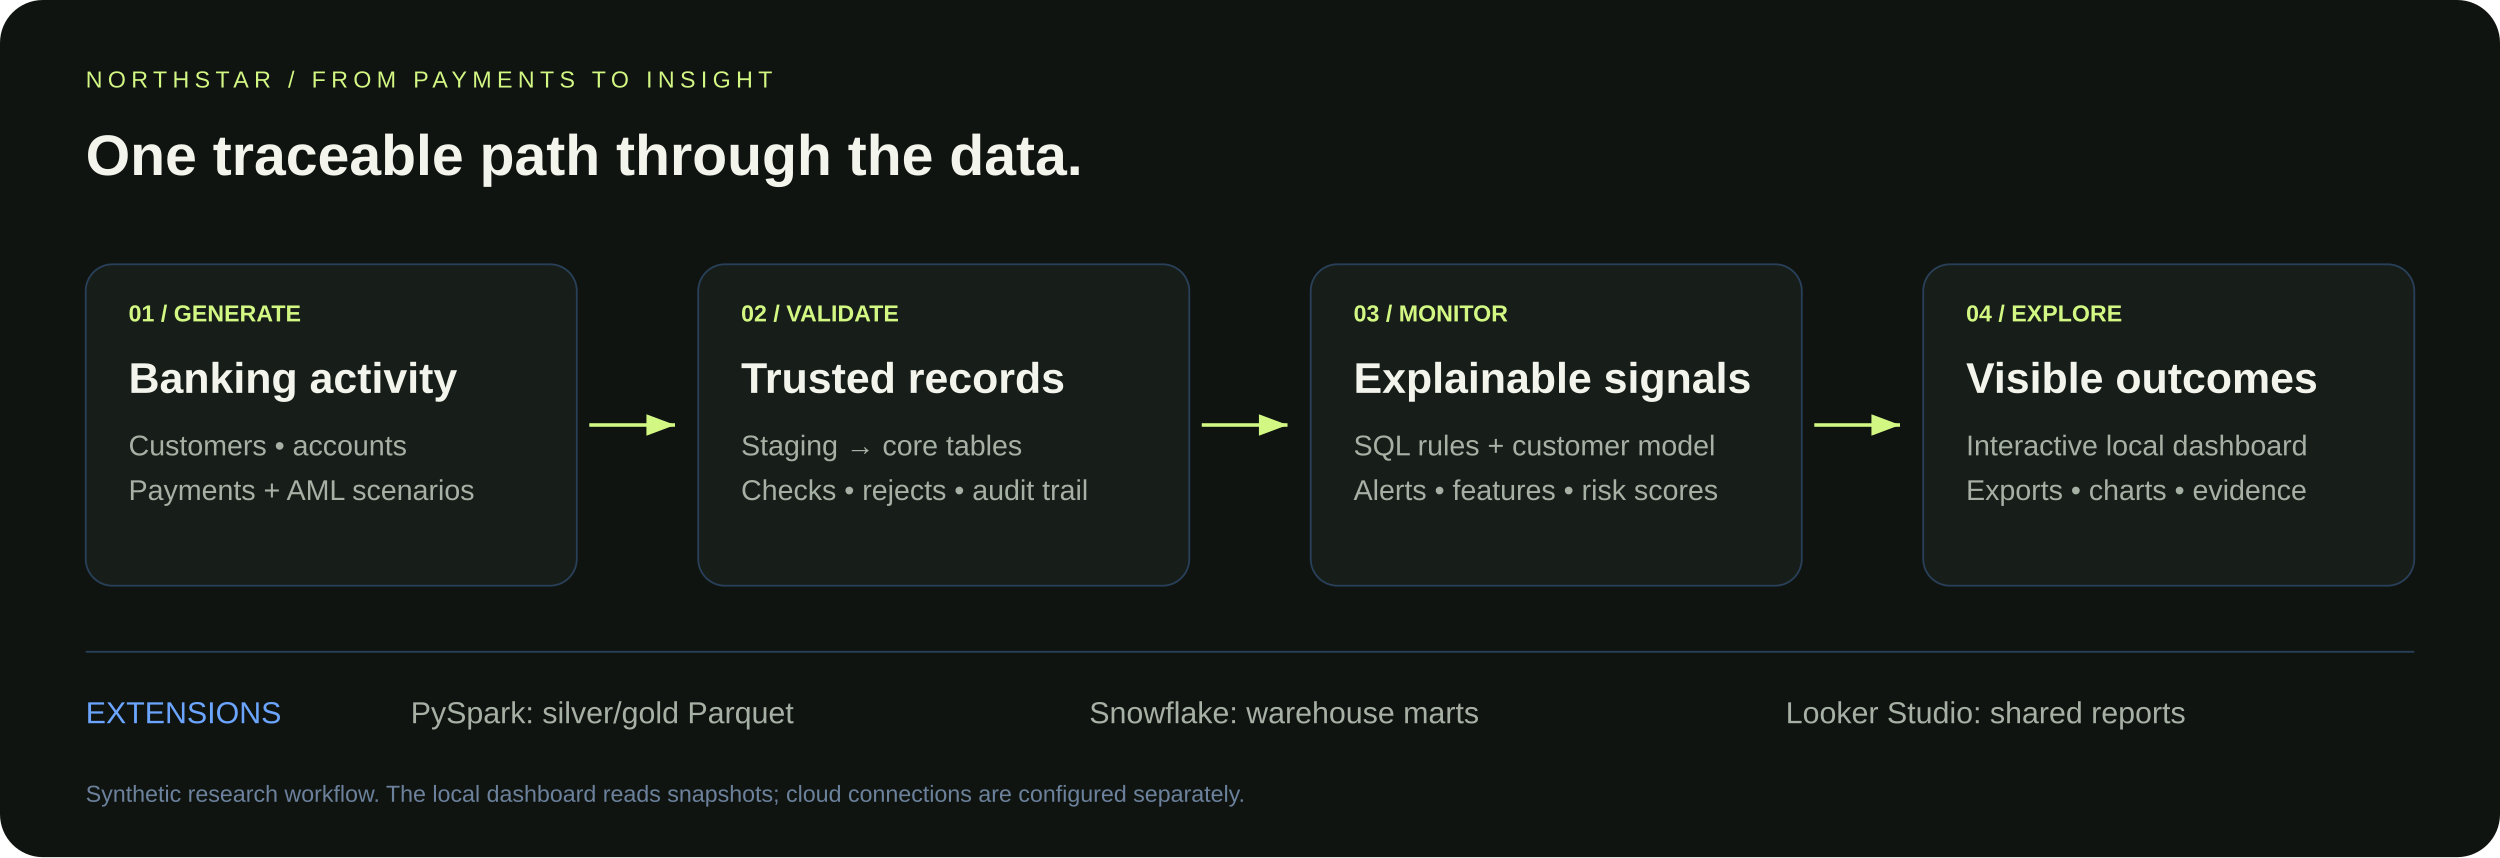
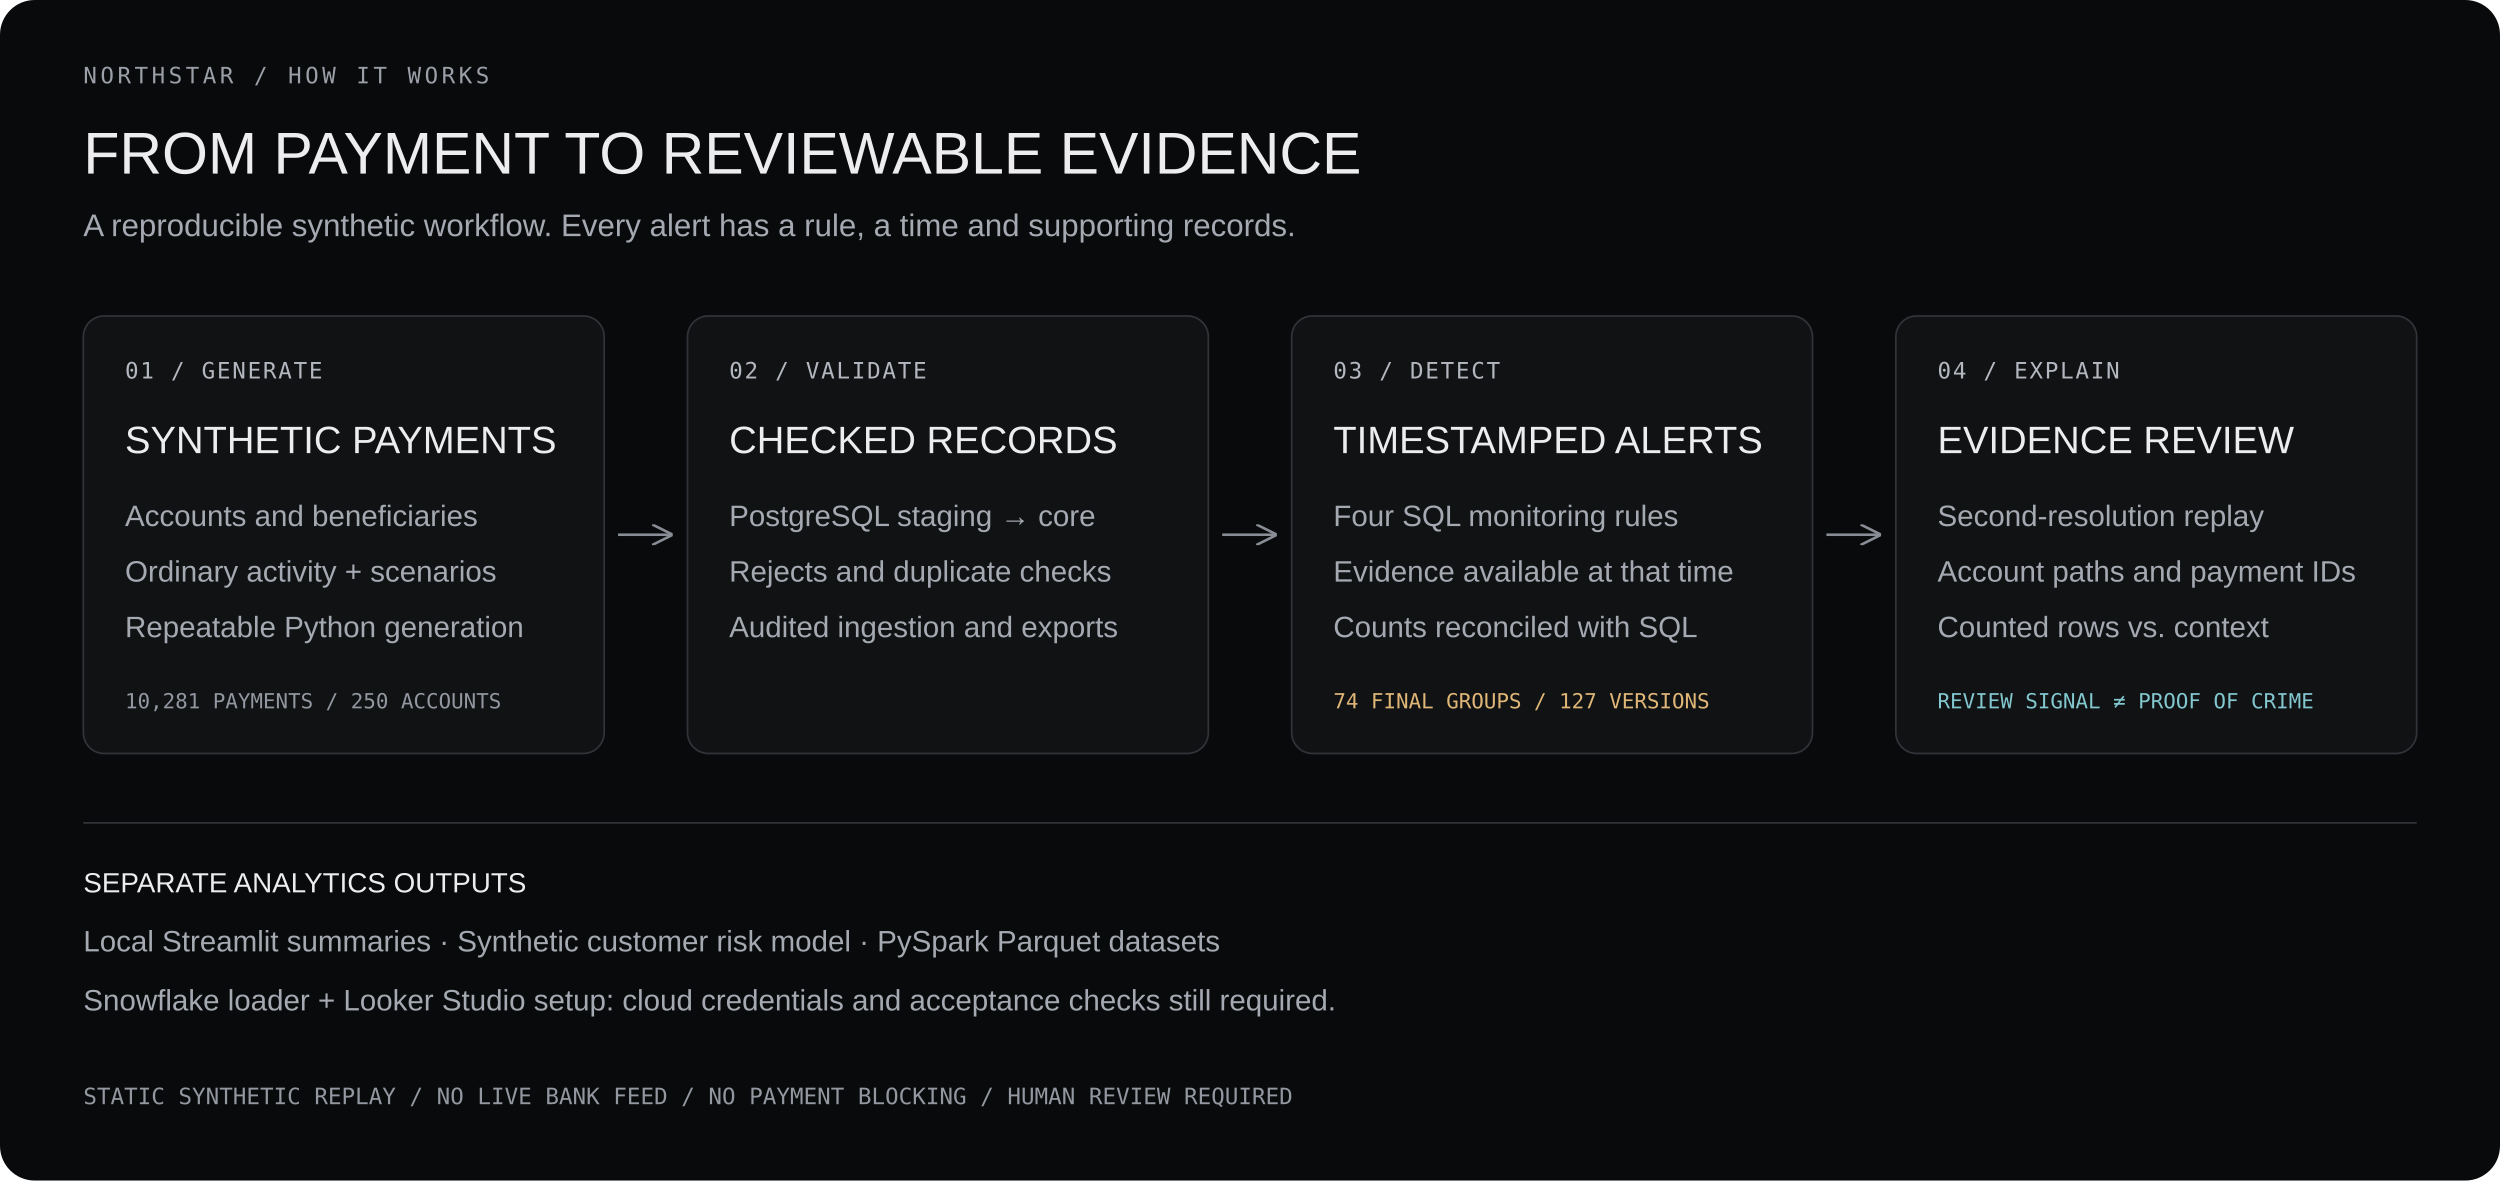
- <svg xmlns="http://www.w3.org/2000/svg" width="1400" height="480" viewBox="0 0 1400 480" role="img" aria-label="NorthStar pipeline: synthetic data through validation, monitoring and exploration">
+ <svg xmlns="http://www.w3.org/2000/svg" width="1440" height="680" viewBox="0 0 1440 680" role="img" aria-labelledby="title desc">
  <defs>
-     <marker id="arrow" markerWidth="10" markerHeight="10" refX="8" refY="3" orient="auto">
-       <path d="M0,0 L0,6 L8,3 z" fill="#d2f783" />
+     <marker id="arrow" markerWidth="8" markerHeight="8" refX="7" refY="4" orient="auto">
+       <path d="M0 0L8 4L0 8" fill="none" stroke="#898d96" />
    </marker>
  </defs>
-   <rect width="1400" height="480" rx="24" fill="#101411" />
-   <g font-family="Arial,sans-serif">
-     <text x="48" y="49" fill="#d2f783" font-size="13" letter-spacing="3">NORTHSTAR / FROM PAYMENTS TO INSIGHT</text>
-     <text x="48" y="98" fill="#f3f5ec" font-size="32" font-weight="bold">One traceable path through the data.</text>
-     <g fill="#171d18" stroke="#29405a">
-       <rect x="48" y="148" width="275" height="180" rx="15" />
-       <rect x="391" y="148" width="275" height="180" rx="15" />
-       <rect x="734" y="148" width="275" height="180" rx="15" />
-       <rect x="1077" y="148" width="275" height="180" rx="15" />
+   <rect width="1440" height="680" rx="20" fill="#090a0b" />
+   <g font-family="Arial, sans-serif">
+     <text x="48" y="48" fill="#9b9fa8" font-family="monospace" font-size="13" letter-spacing="2">NORTHSTAR / HOW IT WORKS</text>
+     <text x="48" y="100" fill="#ededf0" font-size="34">FROM PAYMENT TO REVIEWABLE EVIDENCE</text>
+     <text x="48" y="136" fill="#a5a9b1" font-size="18">A reproducible synthetic workflow. Every alert has a rule, a time and supporting records.</text>
+     <g fill="#101214" stroke="#303338">
+       <rect x="48" y="182" width="300" height="252" rx="12" />
+       <rect x="396" y="182" width="300" height="252" rx="12" />
+       <rect x="744" y="182" width="300" height="252" rx="12" />
+       <rect x="1092" y="182" width="300" height="252" rx="12" />
    </g>
-     <g stroke="#d2f783" stroke-width="2" marker-end="url(#arrow)">
-       <path d="M330 238 H378" />
-       <path d="M673 238 H721" />
-       <path d="M1016 238 H1064" />
+     <g stroke="#898d96" stroke-width="1.5" marker-end="url(#arrow)">
+       <path d="M356 308H386" />
+       <path d="M704 308H734" />
+       <path d="M1052 308H1082" />
    </g>
-     <g fill="#d2f783" font-size="13" font-weight="bold">
-       <text x="72" y="180">01 / GENERATE</text>
-       <text x="415" y="180">02 / VALIDATE</text>
-       <text x="758" y="180">03 / MONITOR</text>
-       <text x="1101" y="180">04 / EXPLORE</text>
+     <g font-family="monospace" fill="#b4b7bf" font-size="13" letter-spacing="1">
+       <text x="72" y="218">01 / GENERATE</text>
+       <text x="420" y="218">02 / VALIDATE</text>
+       <text x="768" y="218">03 / DETECT</text>
+       <text x="1116" y="218">04 / EXPLAIN</text>
    </g>
-     <g fill="#f3f5ec" font-size="24" font-weight="bold">
-       <text x="72" y="220">Banking activity</text>
-       <text x="415" y="220">Trusted records</text>
-       <text x="758" y="220">Explainable signals</text>
-       <text x="1101" y="220">Visible outcomes</text>
+     <g fill="#ededf0" font-size="22">
+       <text x="72" y="261">SYNTHETIC PAYMENTS</text>
+       <text x="420" y="261">CHECKED RECORDS</text>
+       <text x="768" y="261">TIMESTAMPED ALERTS</text>
+       <text x="1116" y="261">EVIDENCE REVIEW</text>
    </g>
-     <g fill="#a7b0a5" font-size="16">
-       <text x="72" y="255">Customers • accounts</text>
-       <text x="72" y="280">Payments + AML scenarios</text>
-       <text x="415" y="255">Staging → core tables</text>
-       <text x="415" y="280">Checks • rejects • audit trail</text>
-       <text x="758" y="255">SQL rules + customer model</text>
-       <text x="758" y="280">Alerts • features • risk scores</text>
-       <text x="1101" y="255">Interactive local dashboard</text>
-       <text x="1101" y="280">Exports • charts • evidence</text>
+     <g fill="#a5a9b1" font-size="17">
+       <text x="72" y="303">Accounts and beneficiaries</text>
+       <text x="72" y="335">Ordinary activity + scenarios</text>
+       <text x="72" y="367">Repeatable Python generation</text>
+       <text x="420" y="303">PostgreSQL staging → core</text>
+       <text x="420" y="335">Rejects and duplicate checks</text>
+       <text x="420" y="367">Audited ingestion and exports</text>
+       <text x="768" y="303">Four SQL monitoring rules</text>
+       <text x="768" y="335">Evidence available at that time</text>
+       <text x="768" y="367">Counts reconciled with SQL</text>
+       <text x="1116" y="303">Second-resolution replay</text>
+       <text x="1116" y="335">Account paths and payment IDs</text>
+       <text x="1116" y="367">Counted rows vs. context</text>
    </g>
-     <path d="M48 365 H1352" stroke="#29405a" />
-     <text x="48" y="405" fill="#6ba5ff" font-size="17">EXTENSIONS</text>
-     <text x="230" y="405" fill="#a7b0a5" font-size="17">PySpark: silver/gold Parquet</text>
-     <text x="610" y="405" fill="#a7b0a5" font-size="17">Snowflake: warehouse marts</text>
-     <text x="1000" y="405" fill="#a7b0a5" font-size="17">Looker Studio: shared reports</text>
-     <text x="48" y="449" fill="#6b819c" font-size="13">Synthetic research workflow. The local dashboard reads snapshots; cloud connections are configured separately.</text>
+     <g font-family="monospace" font-size="12">
+       <text x="72" y="408" fill="#9297a0">10,281 PAYMENTS / 250 ACCOUNTS</text>
+       <text x="768" y="408" fill="#e0b777">74 FINAL GROUPS / 127 VERSIONS</text>
+       <text x="1116" y="408" fill="#83c7cf">REVIEW SIGNAL ≠ PROOF OF CRIME</text>
+     </g>
+     <path d="M48 474H1392" stroke="#303338" />
+     <text x="48" y="514" fill="#ededf0" font-size="16">SEPARATE ANALYTICS OUTPUTS</text>
+     <text x="48" y="548" fill="#a5a9b1" font-size="17">Local Streamlit summaries · Synthetic customer risk model · PySpark Parquet datasets</text>
+     <text x="48" y="582" fill="#a5a9b1" font-size="17">Snowflake loader + Looker Studio setup: cloud credentials and acceptance checks still required.</text>
+     <text x="48" y="636" fill="#9297a0" font-family="monospace" font-size="13">STATIC SYNTHETIC REPLAY / NO LIVE BANK FEED / NO PAYMENT BLOCKING / HUMAN REVIEW REQUIRED</text>
  </g>
</svg>
